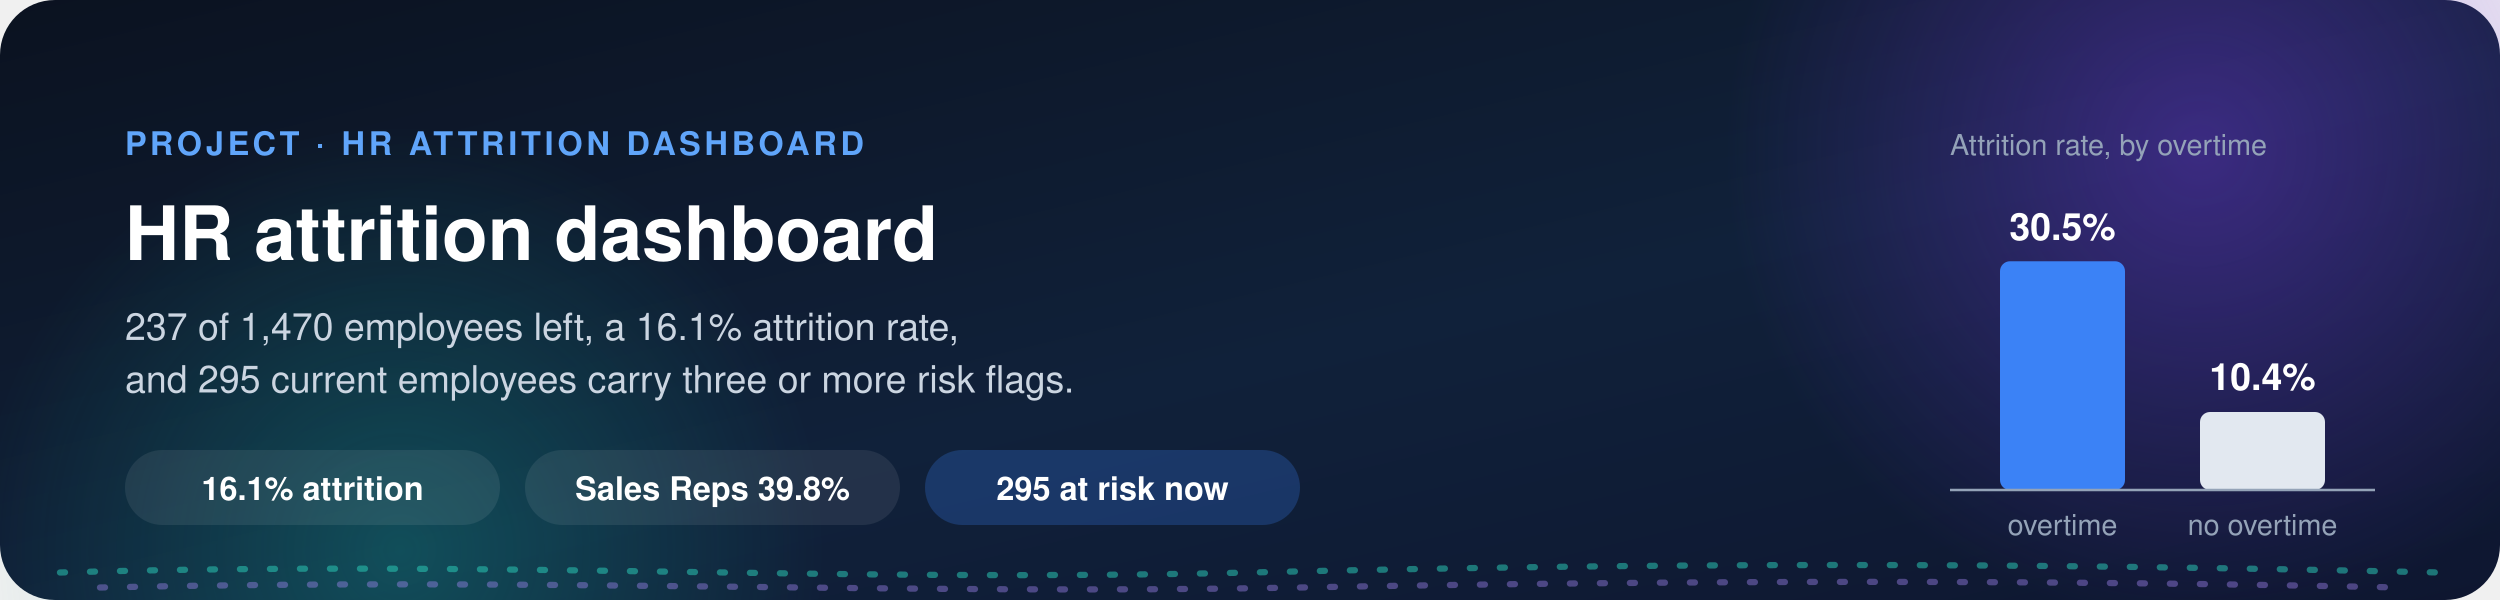
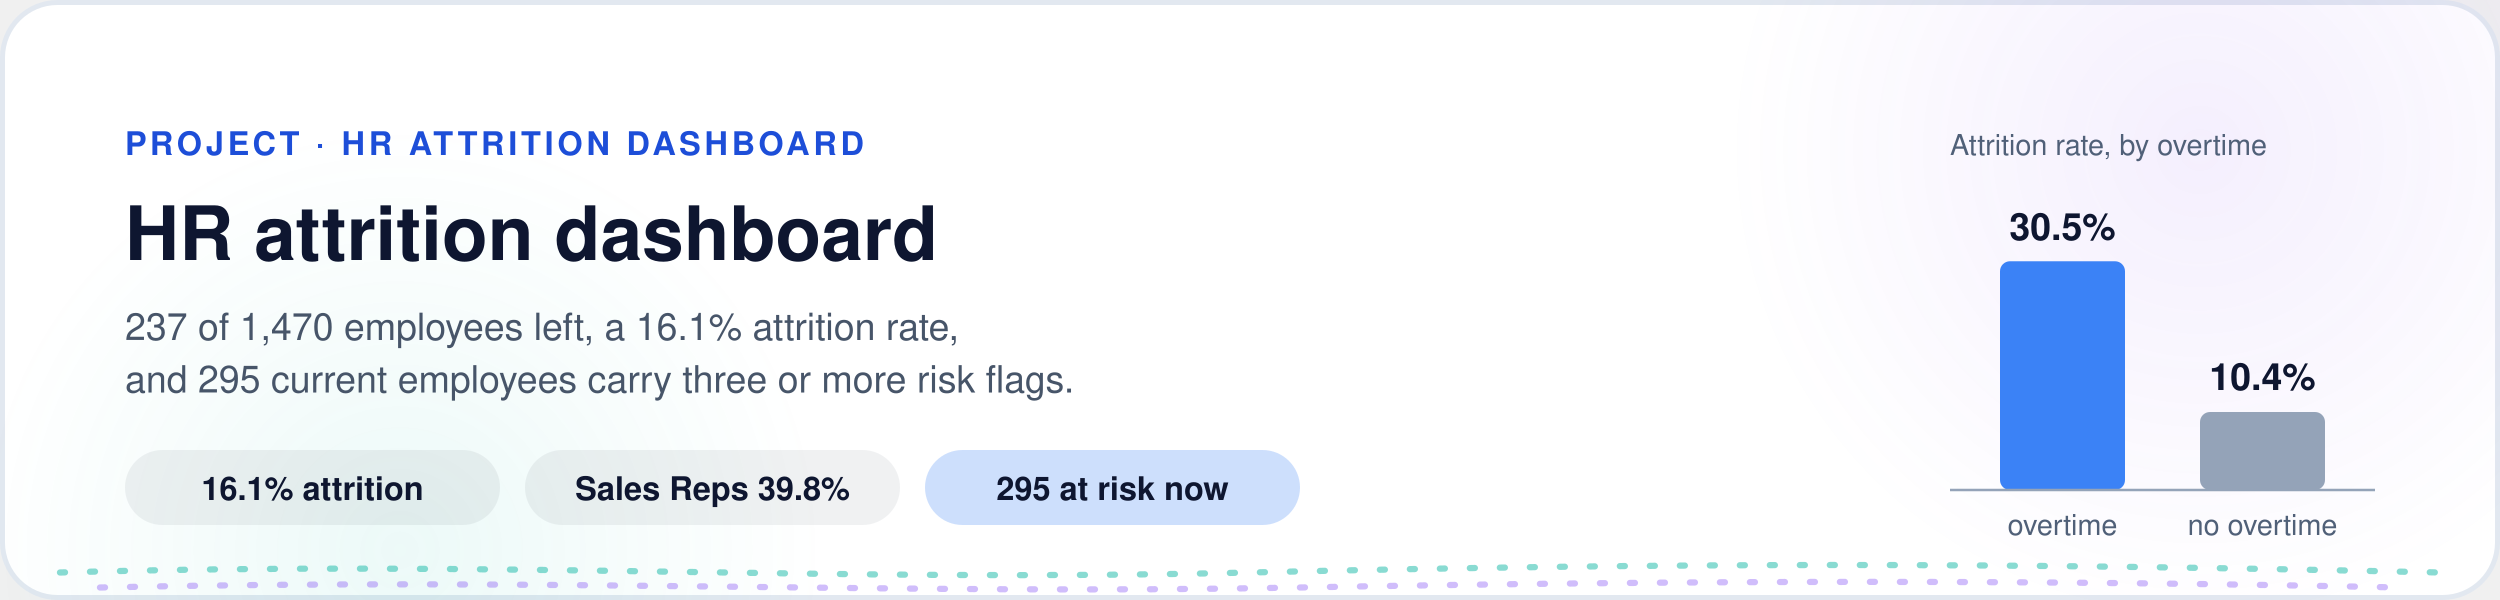
<svg xmlns="http://www.w3.org/2000/svg" viewBox="0 0 1000 240" width="1000" height="240" role="img" aria-label="HR attrition dashboard in Power BI. 237 of 1,470 employees left, a 16.1% attrition rate, and 295 current employees carry three or more risk flags. Bars show attrition with and without overtime.">
  <defs>
-     <linearGradient id="bg" x1="0" y1="0" x2="1" y2="1">
-       <stop offset="0" stop-color="#0B1220" />
-       <stop offset="0.55" stop-color="#10213A" />
-       <stop offset="1" stop-color="#0E1630" />
-     </linearGradient>
    <radialGradient id="jrGlowA" cx="0.5" cy="0.5" r="0.5">
-       <stop offset="0" stop-color="#7C3AED" stop-opacity="0.4" />
+       <stop offset="0" stop-color="#7C3AED" stop-opacity="0.08" />
      <stop offset="1" stop-color="#7C3AED" stop-opacity="0" />
    </radialGradient>
    <radialGradient id="jrGlowB" cx="0.5" cy="0.5" r="0.5">
-       <stop offset="0" stop-color="#14B8A6" stop-opacity="0.3" />
+       <stop offset="0" stop-color="#14B8A6" stop-opacity="0.08" />
      <stop offset="1" stop-color="#14B8A6" stop-opacity="0" />
    </radialGradient>
  </defs>
  <style>
    text { font-family: "Segoe UI", -apple-system, Helvetica, Arial, sans-serif; }
-     .eyebrow { font-size: 13px; font-weight: 600; fill: #60A5FA; letter-spacing: 1.5px; }
-     .title { font-size: 30px; font-weight: 700; fill: #FFFFFF; }
-     .result { font-size: 15px; fill: #CBD5E1; }
-     .chip { font-size: 13px; font-weight: 600; fill: #FFFFFF; }
-     .cap { font-size: 11.5px; fill: #94A3B8; }
-     .val { font-size: 15px; font-weight: 700; fill: #FFFFFF; }
+     .eyebrow { font-size: 13px; font-weight: 600; fill: #1D4ED8; letter-spacing: 1.5px; }
+     .title { font-size: 30px; font-weight: 700; fill: #0E1630; }
+     .result { font-size: 15px; fill: #475569; }
+     .chip { font-size: 13px; font-weight: 600; fill: #0E1630; }
+     .cap { font-size: 11.5px; fill: #506078; }
+     .val { font-size: 15px; font-weight: 700; fill: #0E1630; }
      .wave { fill: none; stroke-width: 2.5; stroke-linecap: round; stroke-dasharray: 2 10; animation: flow 6s linear infinite; }
    @keyframes flow { to { stroke-dashoffset: -120; } }
  </style>
-   <rect width="1000" height="240" rx="22" fill="url(#bg)" />
+   <rect x="1" y="1" width="998" height="238" rx="22" fill="#FFFFFF" stroke="#E2E8F0" stroke-width="2" />
  <circle cx="880" cy="60" r="190" fill="url(#jrGlowA)" />
  <circle cx="160" cy="220" r="170" fill="url(#jrGlowB)" />
-   <path class="wave" stroke="#2DD4BF" stroke-opacity="0.5" d="M24 229 C 200 224, 330 233, 500 229 S 800 225, 976 229" />
-   <path class="wave" stroke="#A78BFA" stroke-opacity="0.4" style="animation-duration:9s" d="M40 235 C 220 231, 360 238, 520 235 S 820 232, 960 235" />
+   <path class="wave" stroke="#14B8A6" stroke-opacity="0.5" d="M24 229 C 200 224, 330 233, 500 229 S 800 225, 976 229" />
+   <path class="wave" stroke="#8B5CF6" stroke-opacity="0.4" style="animation-duration:9s" d="M40 235 C 220 231, 360 238, 520 235 S 820 232, 960 235" />
  <text x="50" y="62" class="eyebrow">PROJECT · HR ATTRITION DASHBOARD</text>
  <text x="50" y="104" class="title">HR attrition dashboard</text>
  <text x="50" y="136" class="result">237 of 1,470 employees left, a 16.1% attrition rate,</text>
  <text x="50" y="157" class="result">and 295 current employees carry three or more risk flags.</text>
-   <rect x="50" y="180" width="150" height="30" rx="15" fill="#FFFFFF" fill-opacity="0.08" />
+   <rect x="50" y="180" width="150" height="30" rx="15" fill="#0F172A" fill-opacity="0.06" />
  <text x="125" y="200" class="chip" text-anchor="middle">16.1% attrition</text>
-   <rect x="210" y="180" width="150" height="30" rx="15" fill="#FFFFFF" fill-opacity="0.08" />
+   <rect x="210" y="180" width="150" height="30" rx="15" fill="#0F172A" fill-opacity="0.06" />
  <text x="285" y="200" class="chip" text-anchor="middle">Sales Reps 39.8%</text>
  <rect x="370" y="180" width="150" height="30" rx="15" fill="#3B82F6" fill-opacity="0.25" />
  <text x="445" y="200" class="chip" text-anchor="middle">295 at risk now</text>
  <text x="780" y="62" class="cap">Attrition rate, by overtime</text>
  <rect x="800" y="104.5" width="50" height="91.5" rx="4" fill="#3B82F6" />
  <text x="825" y="96" class="val" text-anchor="middle">30.5%</text>
-   <rect x="880" y="164.8" width="50" height="31.2" rx="4" fill="#E2E8F0" />
+   <rect x="880" y="164.8" width="50" height="31.2" rx="4" fill="#94A3B8" />
  <text x="905" y="156" class="val" text-anchor="middle">10.4%</text>
  <line x1="780" y1="196" x2="950" y2="196" stroke="#94A3B8" stroke-width="1" />
  <text x="825" y="214" class="cap" text-anchor="middle">overtime</text>
  <text x="905" y="214" class="cap" text-anchor="middle">no overtime</text>
</svg>
